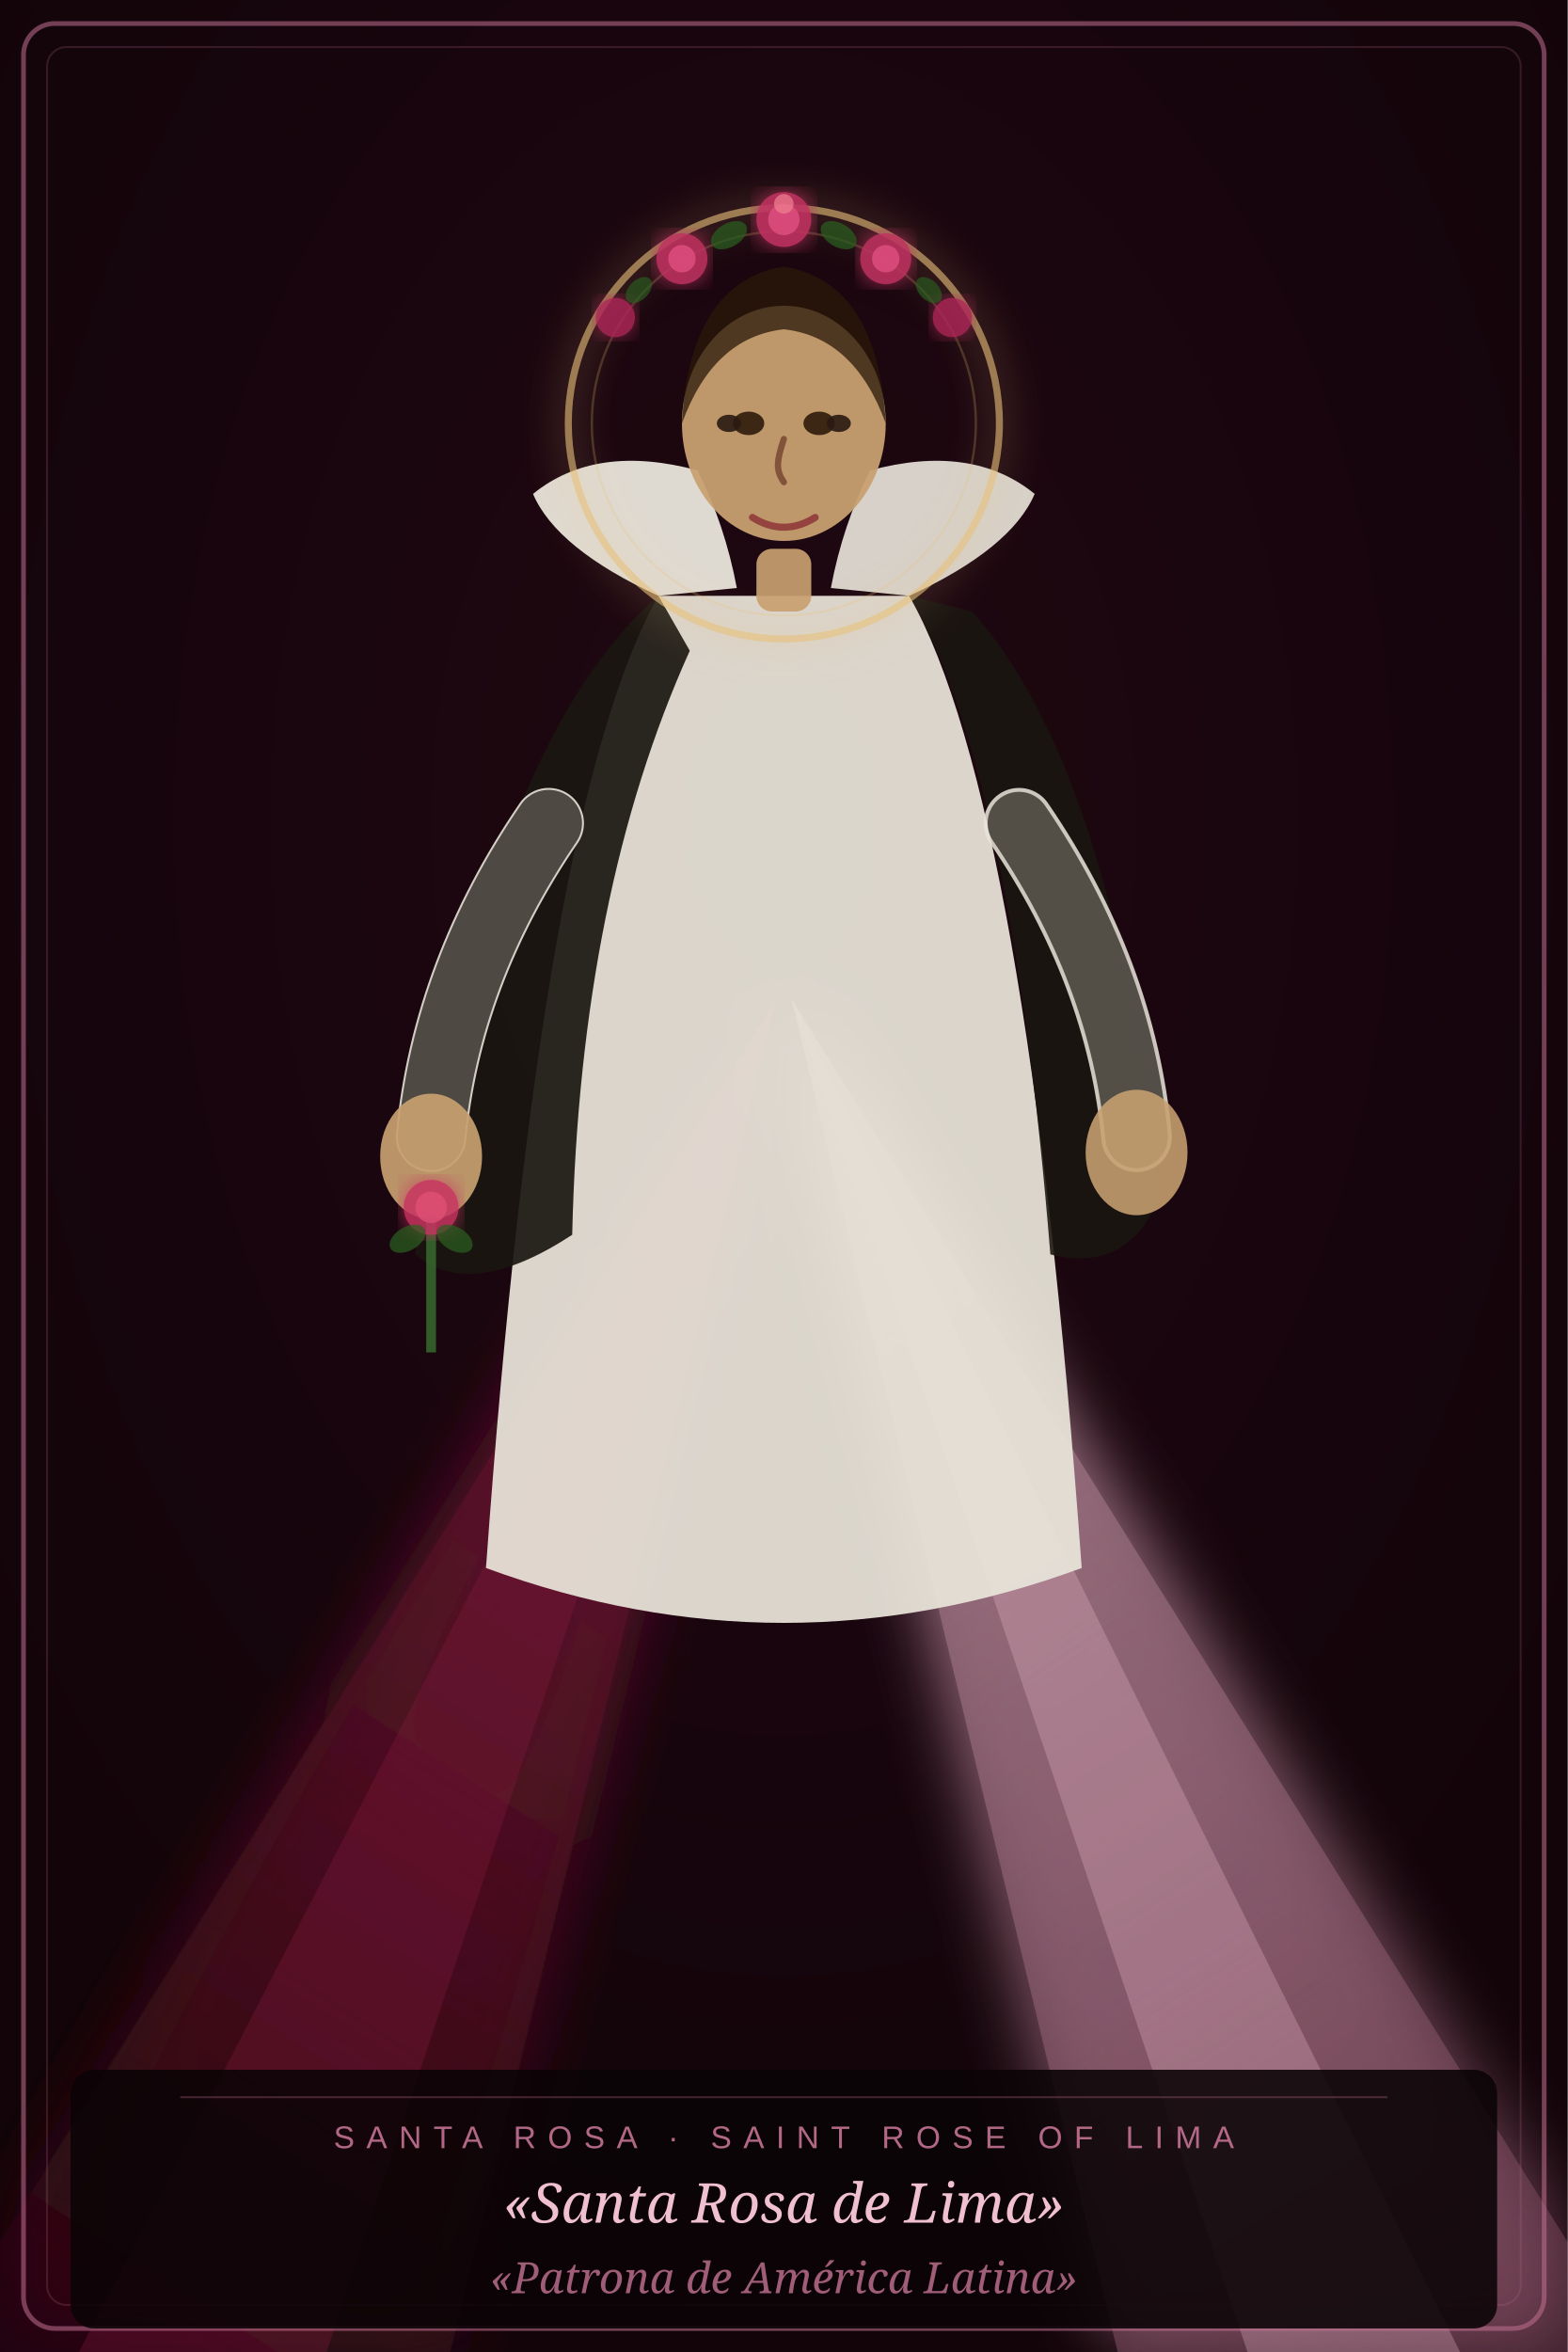
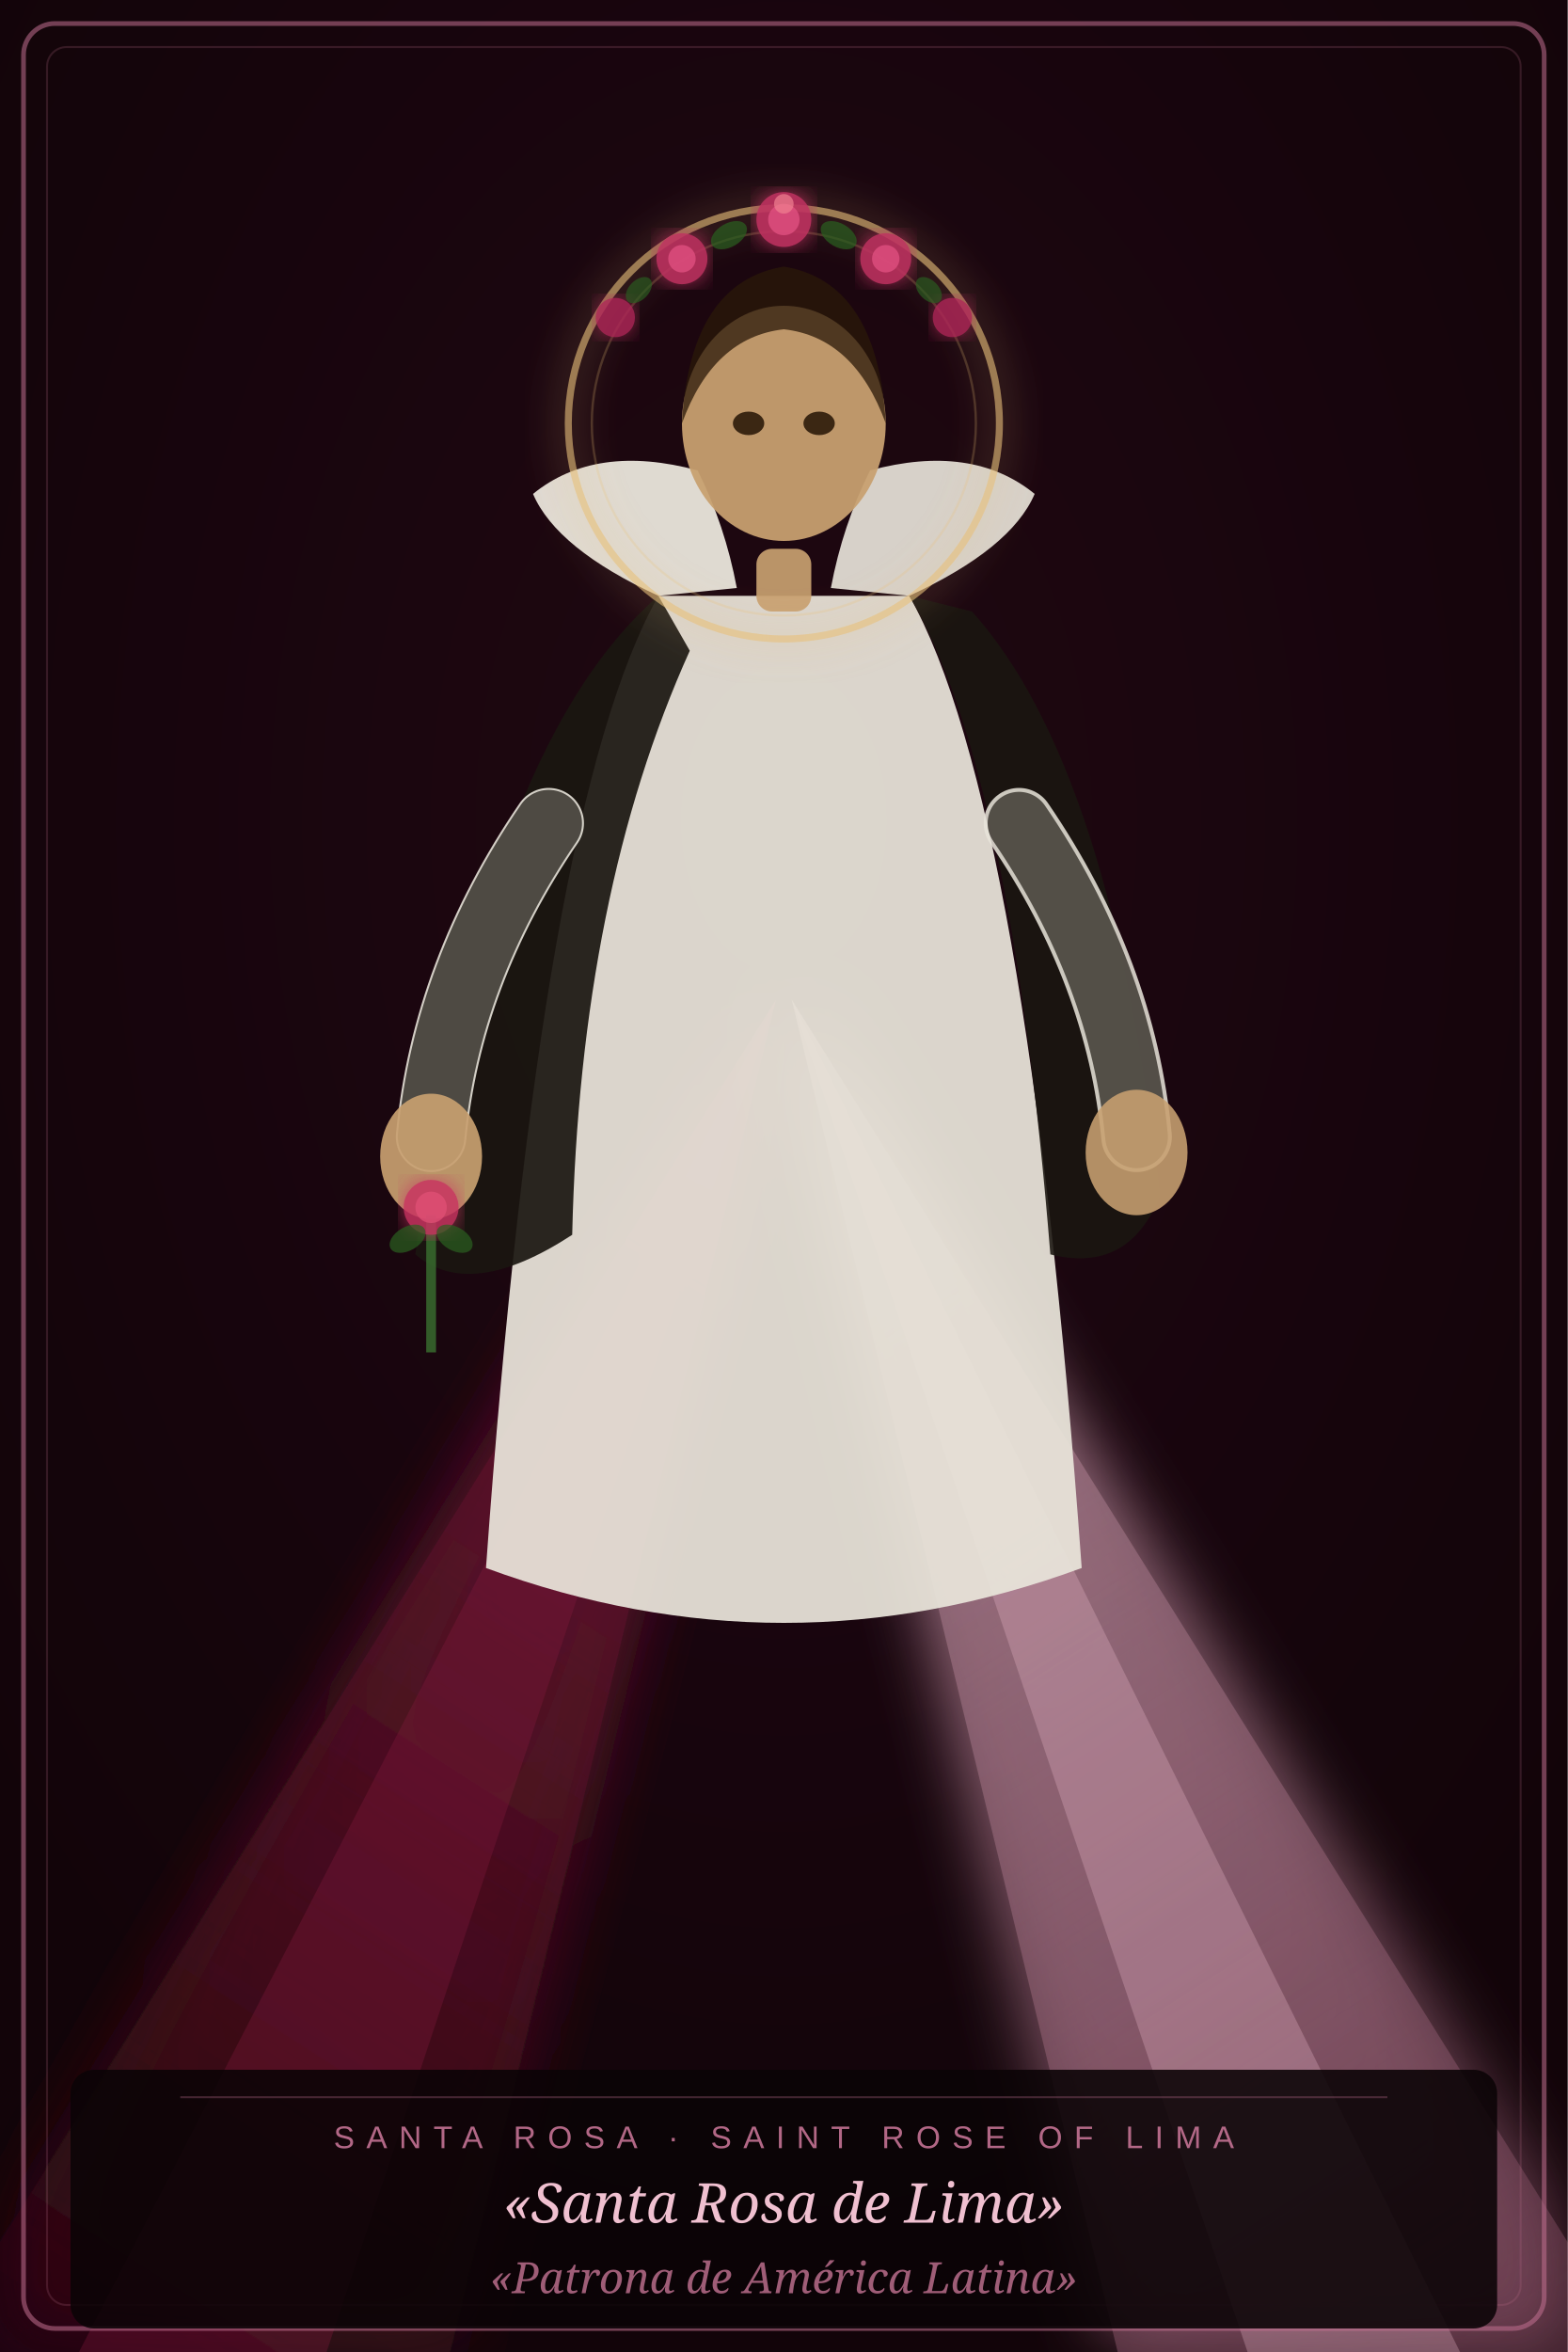
<svg xmlns="http://www.w3.org/2000/svg" viewBox="0 0 400 600">
  <defs>
    <radialGradient id="sr-bg" cx="50%" cy="35%" r="65%">
      <stop offset="0%" stop-color="#1a0810" />
      <stop offset="100%" stop-color="#0a0306" />
    </radialGradient>
    <linearGradient id="sr-r1" x1="50%" y1="0%" x2="10%" y2="100%">
      <stop offset="0%" stop-color="#8a1a40" stop-opacity="1" />
      <stop offset="100%" stop-color="#3a0815" stop-opacity="0.4" />
    </linearGradient>
    <linearGradient id="sr-r2" x1="50%" y1="0%" x2="90%" y2="100%">
      <stop offset="0%" stop-color="#f0c0d0" stop-opacity="1" />
      <stop offset="100%" stop-color="#c07090" stop-opacity="0.4" />
    </linearGradient>
    <filter id="sr-gl">
      <feGaussianBlur stdDeviation="9" result="b" />
      <feMerge>
        <feMergeNode in="b" />
        <feMergeNode in="b" />
        <feMergeNode in="SourceGraphic" />
      </feMerge>
    </filter>
    <filter id="sr-g2">
      <feGaussianBlur stdDeviation="5" result="b" />
      <feMerge>
        <feMergeNode in="b" />
        <feMergeNode in="SourceGraphic" />
      </feMerge>
    </filter>
    <filter id="sr-g3">
      <feGaussianBlur stdDeviation="3" result="b" />
      <feMerge>
        <feMergeNode in="b" />
        <feMergeNode in="SourceGraphic" />
      </feMerge>
    </filter>
  </defs>
  <rect width="400" height="600" fill="url(#sr-bg)" />
  <rect width="400" height="600" fill="#4a0a20" opacity="0.12" />
  <polygon points="198,255 -30,620 110,620" fill="url(#sr-r1)" filter="url(#sr-gl)" opacity="0.65" />
  <polygon points="198,255 15,610  80,610" fill="#8a1a40" opacity="0.30" />
  <polygon points="202,255 430,620 290,620" fill="url(#sr-r2)" filter="url(#sr-gl)" opacity="0.60" />
  <polygon points="202,255 375,605 320,605" fill="#f0c0d0" opacity="0.28" />
  <path d="M168,152 Q138,205 124,400 Q200,428 276,400 Q262,205 232,152 Z" fill="#e8e4da" opacity="0.93" />
  <path d="M168,152 Q122,192 106,320 Q120,332 146,315 Q148,228 176,166 Z" fill="#1a1610" opacity="0.92" />
  <path d="M232,152 Q258,196 268,320 Q288,325 296,305 Q284,196 248,156 Z" fill="#1a1610" opacity="0.88" />
  <path d="M168,152 Q142,140 136,126 Q152,113 178,120 Q185,134 188,150 Z" fill="#f0ece2" opacity="0.92" />
  <path d="M232,152 Q258,140 264,126 Q248,113 222,120 Q215,134 212,150 Z" fill="#f0ece2" opacity="0.88" />
  <rect x="193" y="140" width="14" height="16" rx="4" fill="#c8a070" opacity="0.92" />
  <ellipse cx="200" cy="108" rx="26" ry="30" fill="#c8a070" opacity="0.94" />
  <path d="M174,108 Q176,72 200,68 Q224,72 226,108 Q218,86 200,84 Q182,86 174,108 Z" fill="#2a1808" opacity="0.75" />
  <ellipse cx="191" cy="108" rx="4" ry="3" fill="#2a1808" opacity="0.88" />
  <ellipse cx="209" cy="108" rx="4" ry="3" fill="#2a1808" opacity="0.88" />
  <circle cx="200" cy="108" r="55" fill="none" stroke="#e8c07a" stroke-width="1.8" stroke-opacity="0.60" filter="url(#sr-g2)" />
  <circle cx="200" cy="108" r="49" fill="none" stroke="#e8c07a" stroke-width="0.6" stroke-opacity="0.22" />
  <circle cx="200" cy="56" r="7" fill="#c03060" opacity="0.90" filter="url(#sr-g3)" />
  <circle cx="200" cy="56" r="4" fill="#e05080" opacity="0.80" />
  <circle cx="200" cy="52" r="2.5" fill="#f08090" opacity="0.70" />
  <circle cx="174" cy="66" r="6.5" fill="#c03060" opacity="0.88" filter="url(#sr-g3)" />
  <circle cx="174" cy="66" r="3.5" fill="#e05080" opacity="0.78" />
  <circle cx="226" cy="66" r="6.5" fill="#c03060" opacity="0.88" filter="url(#sr-g3)" />
  <circle cx="226" cy="66" r="3.5" fill="#e05080" opacity="0.78" />
  <circle cx="157" cy="81" r="5" fill="#b02858" opacity="0.82" filter="url(#sr-g3)" />
  <circle cx="243" cy="81" r="5" fill="#b02858" opacity="0.82" filter="url(#sr-g3)" />
  <ellipse cx="186" cy="60" rx="5" ry="3" fill="#2a6020" opacity="0.70" transform="rotate(-30 186 60)" />
  <ellipse cx="214" cy="60" rx="5" ry="3" fill="#2a6020" opacity="0.70" transform="rotate(30 214 60)" />
  <ellipse cx="163" cy="74" rx="4" ry="2.5" fill="#2a6020" opacity="0.65" transform="rotate(-45 163 74)" />
  <ellipse cx="237" cy="74" rx="4" ry="2.5" fill="#2a6020" opacity="0.65" transform="rotate(45 237 74)" />
  <path d="M140,210 Q114,248 110,290" stroke="#e8e4da" stroke-width="18" fill="none" stroke-linecap="round" opacity="0.90" />
  <path d="M260,210 Q286,248 290,290" stroke="#e8e4da" stroke-width="18" fill="none" stroke-linecap="round" opacity="0.86" />
  <path d="M140,210 Q114,248 110,290" stroke="#1a1610" stroke-width="17" fill="none" stroke-linecap="round" opacity="0.72" />
  <path d="M260,210 Q286,248 290,290" stroke="#1a1610" stroke-width="16" fill="none" stroke-linecap="round" opacity="0.68" />
  <ellipse cx="110" cy="295" rx="13" ry="16" fill="#c8a070" opacity="0.92" />
  <ellipse cx="290" cy="294" rx="13" ry="16" fill="#c8a070" opacity="0.88" />
  <line x1="110" y1="310" x2="110" y2="345" stroke="#3a7030" stroke-width="2.5" opacity="0.80" />
  <circle cx="110" cy="308" r="7" fill="#c83060" opacity="0.85" filter="url(#sr-g3)" />
  <circle cx="110" cy="308" r="4" fill="#e05075" opacity="0.75" />
  <ellipse cx="104" cy="316" rx="5" ry="3" fill="#2a6020" opacity="0.70" transform="rotate(-30 104 316)" />
  <ellipse cx="116" cy="316" rx="5" ry="3" fill="#2a6020" opacity="0.70" transform="rotate(30 116 316)" />
  <rect x="6" y="6" width="388" height="588" rx="8" fill="none" stroke="#c07090" stroke-width="1.2" stroke-opacity="0.55" />
  <rect x="12" y="12" width="376" height="576" rx="5" fill="none" stroke="#c07090" stroke-width="0.5" stroke-opacity="0.20" />
  <rect x="18" y="528" width="364" height="66" rx="6" fill="#0a0306" opacity="0.88" />
  <line x1="46" y1="535" x2="354" y2="535" stroke="#c07090" stroke-width="0.5" stroke-opacity="0.30" />
  <text x="200" y="548" text-anchor="middle" font-family="Arial,sans-serif" font-size="8" fill="#c07090" letter-spacing="3" opacity="0.92">SANTA ROSA  ·  SAINT ROSE OF LIMA</text>
  <text x="200" y="567" text-anchor="middle" font-family="Georgia,serif" font-size="14" fill="#f0c0d0" font-style="italic">«Santa Rosa de Lima»</text>
  <text x="200" y="585" text-anchor="middle" font-family="Georgia,serif" font-size="11" fill="#c07090" font-style="italic" opacity="0.82">«Patrona de América Latina»</text>
-   <g id="tup-face-features" opacity="0.9">
-     <ellipse id="tup-eye-left" cx="186" cy="108" rx="3.1" ry="2.2" fill="#2a1a12" />
-     <ellipse id="tup-eye-right" cx="214" cy="108" rx="3.1" ry="2.2" fill="#2a1a12" />
-     <path id="tup-nose" d="M200 112 C198 118, 198 120, 200 123" stroke="#7b4a35" stroke-width="1.6" fill="none" stroke-linecap="round" />
-     <path id="tup-mouth" d="M192 132 Q200 137 208 132" stroke="#8f3a3a" stroke-width="1.8" fill="none" stroke-linecap="round" />
-   </g>
</svg>
